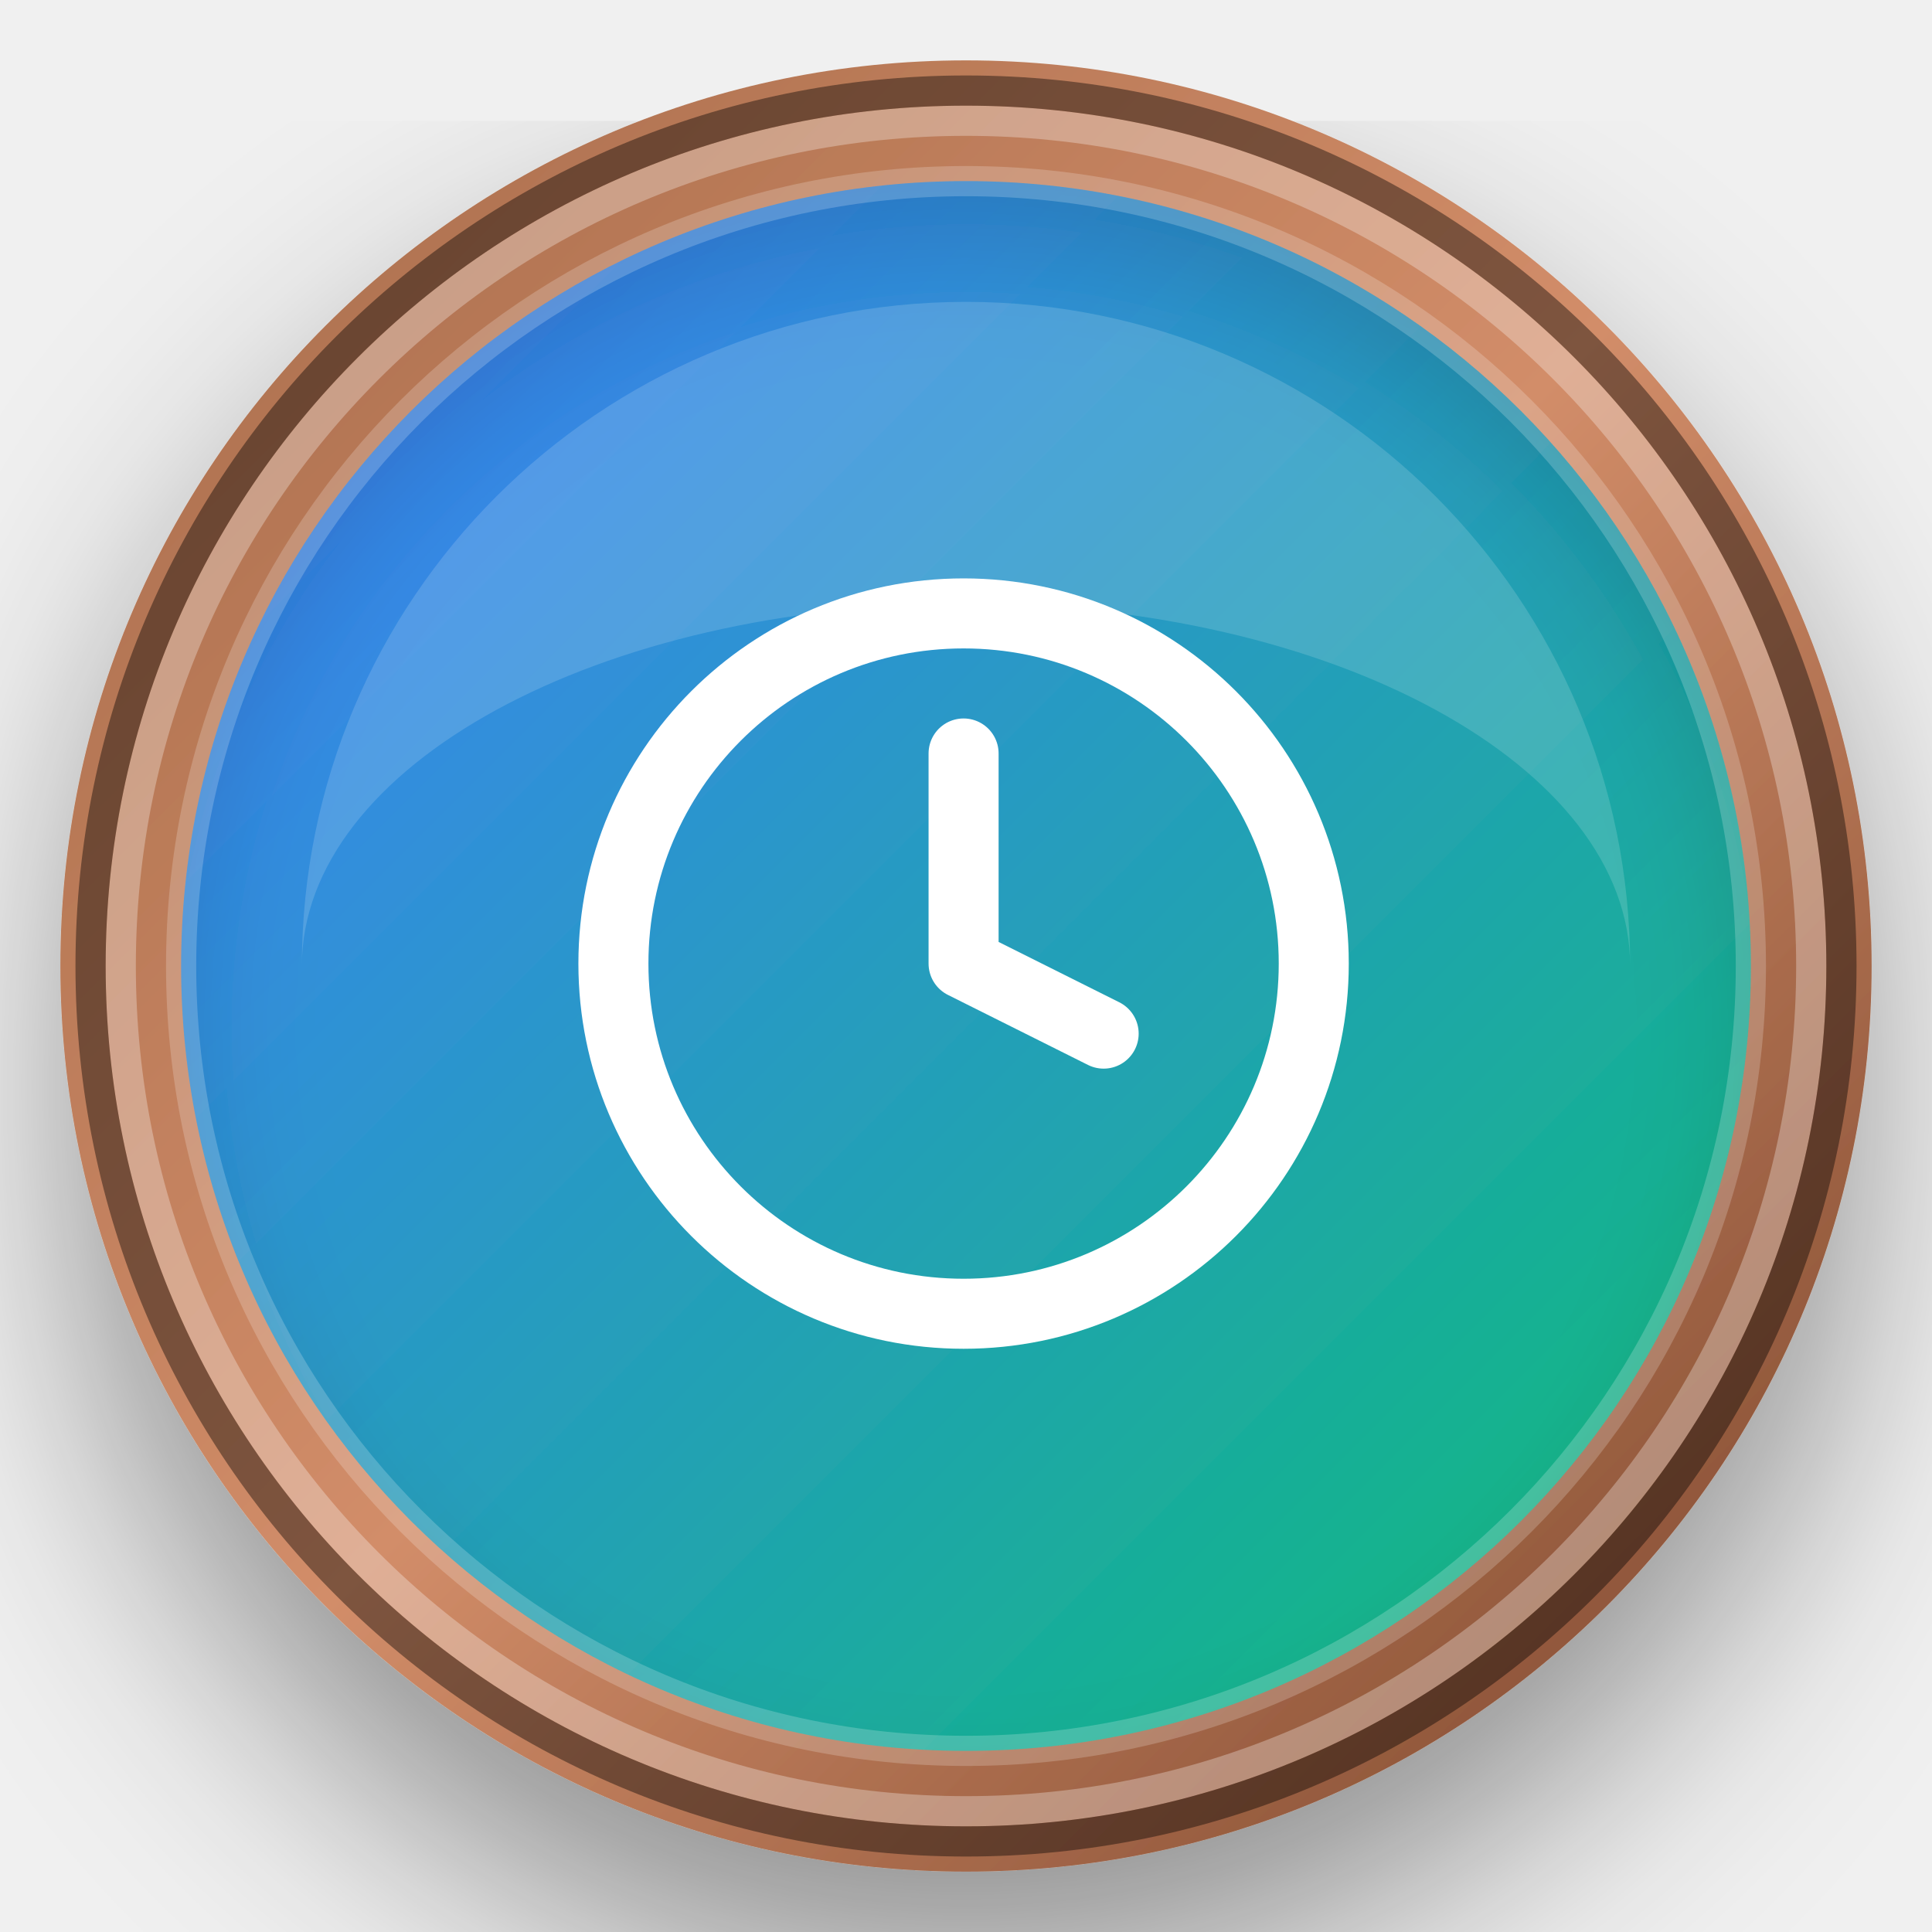
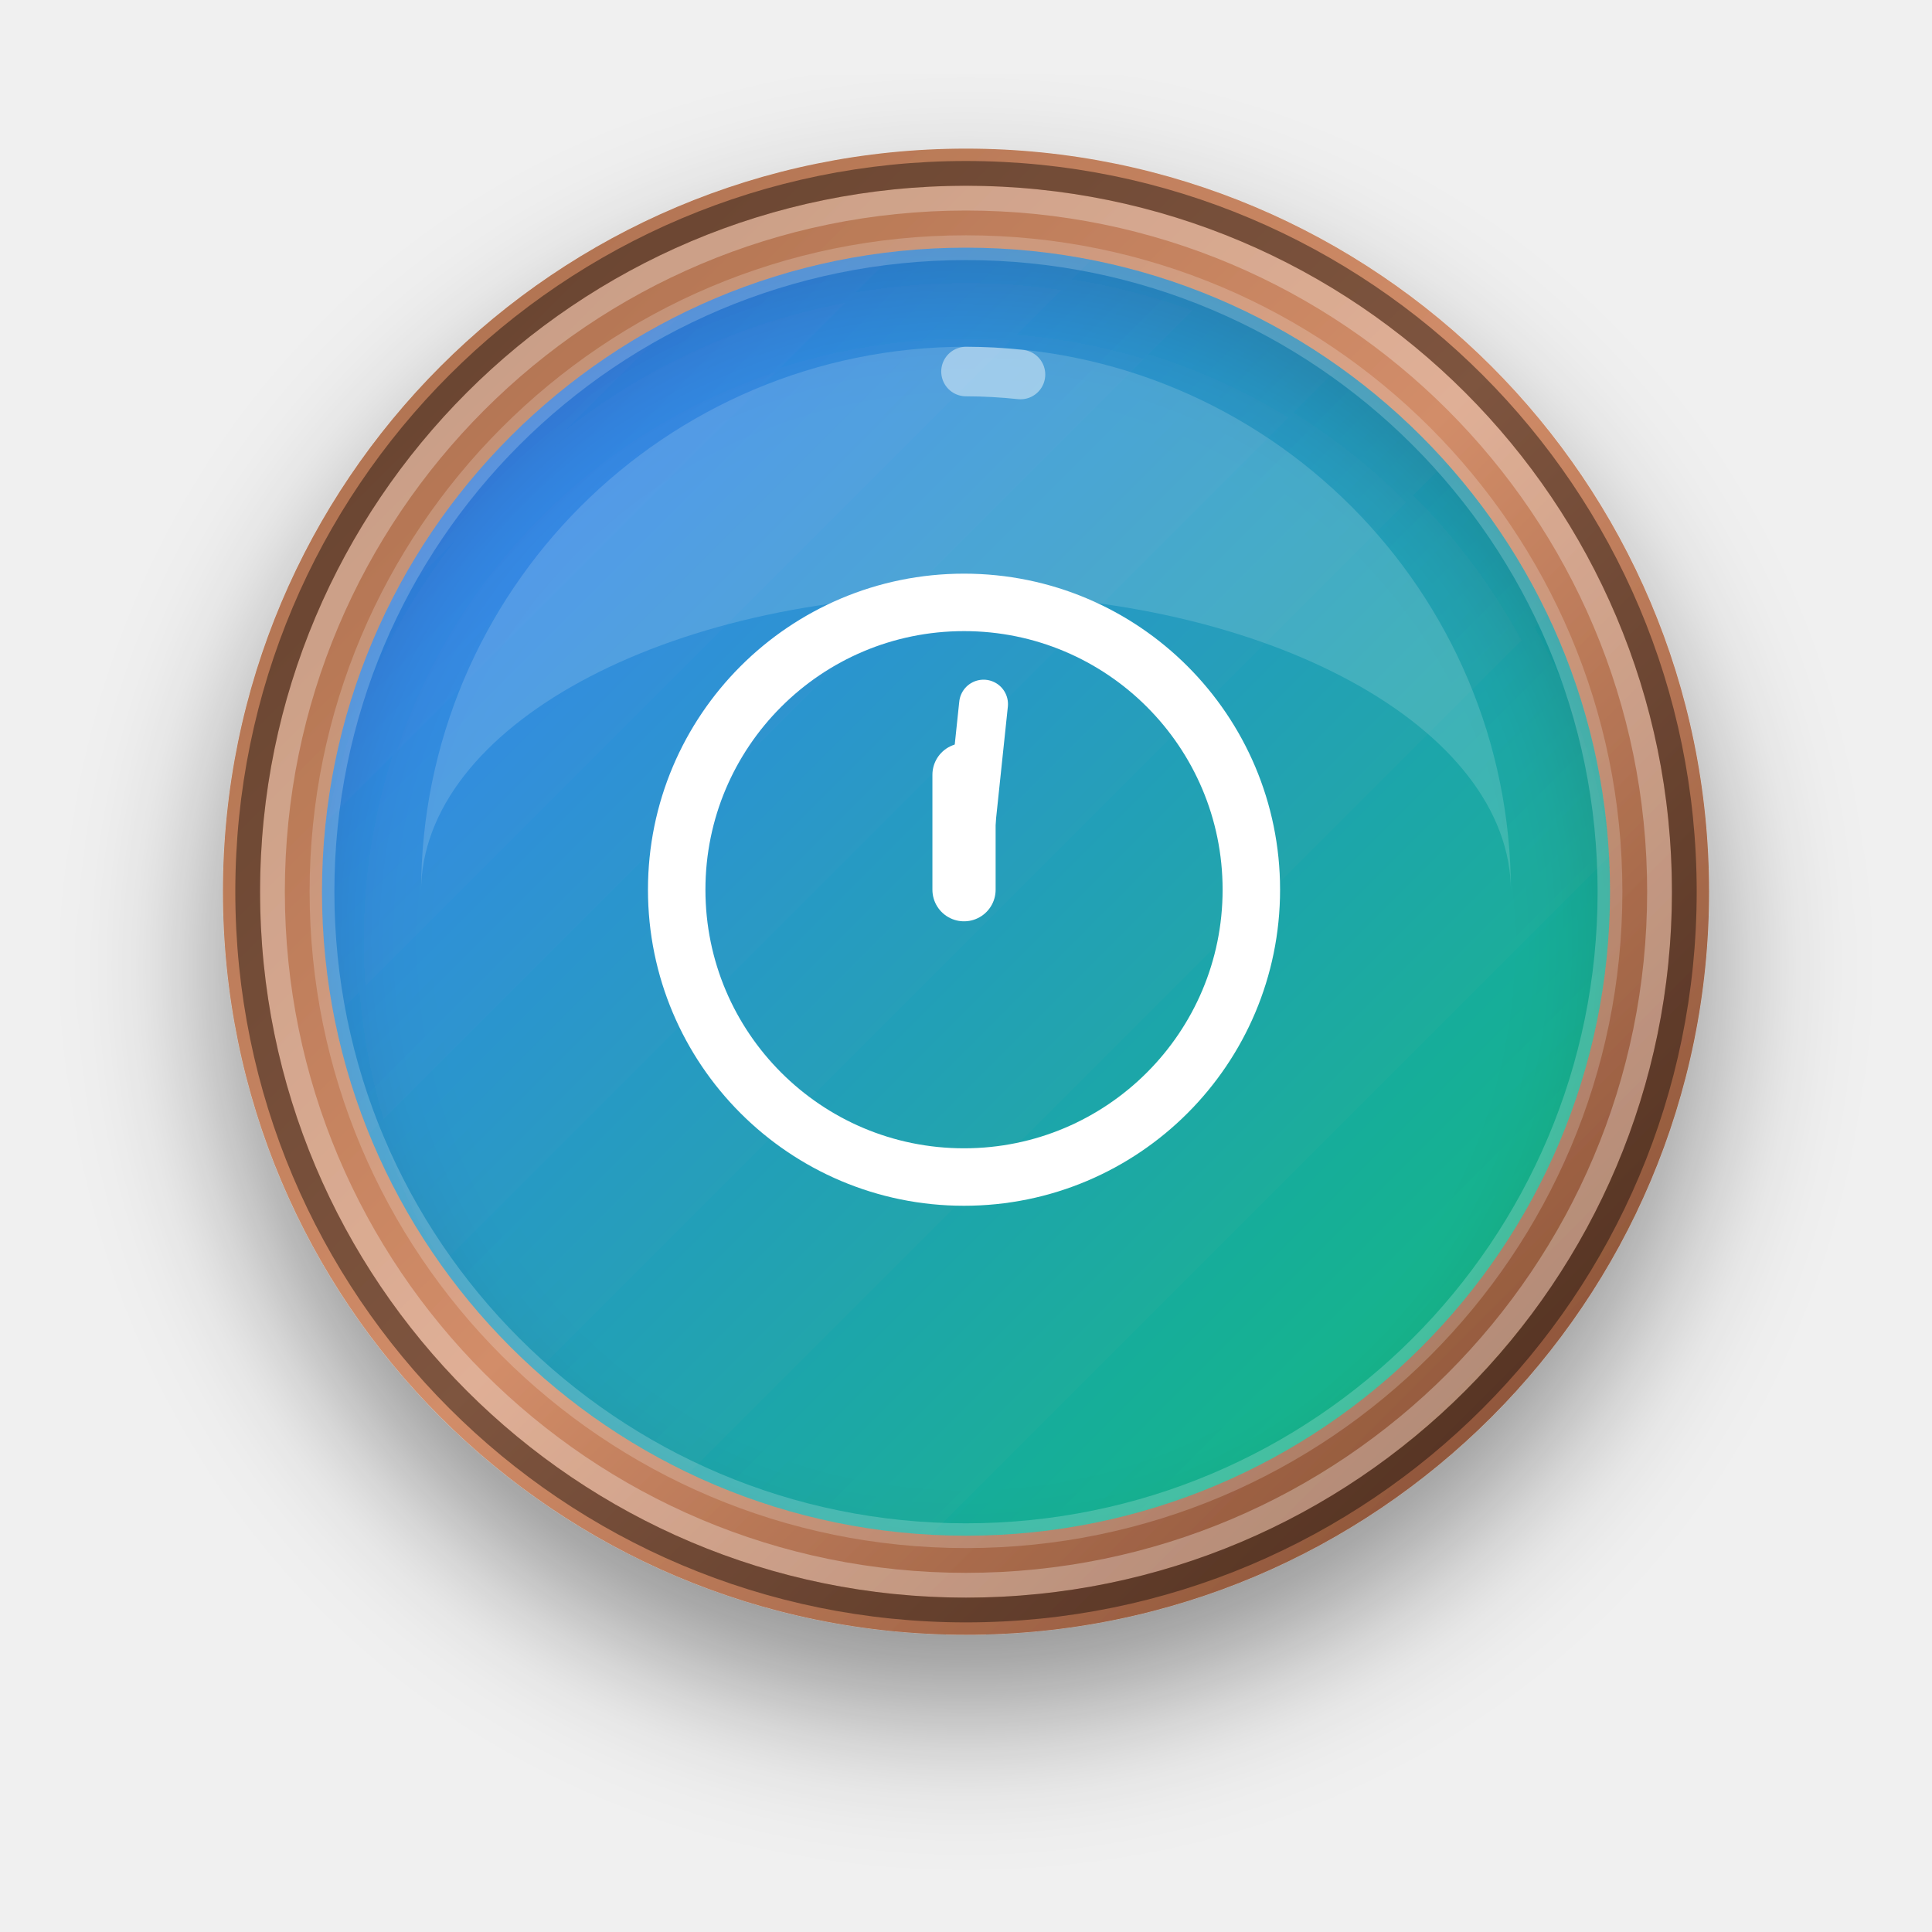
- <svg xmlns="http://www.w3.org/2000/svg" width="64" height="64" viewBox="0 0 64 64" fill="none">
+ <svg xmlns="http://www.w3.org/2000/svg" width="78" height="78" viewBox="-7 -4 78 78" fill="none">
  <defs>
    <filter id="badge-time-1_shadow" x="-50%" y="-50%" width="200%" height="200%">
-       <feDropShadow dx="0" dy="4" stdDeviation="4" flood-color="#000000" flood-opacity="0.4" />
+       <feDropShadow dx="0" dy="3" stdDeviation="3" flood-color="#000000" flood-opacity="0.4" />
    </filter>
    <filter id="badge-time-1_glow" x="-50%" y="-50%" width="200%" height="200%">
      <feGaussianBlur stdDeviation="2.5" result="coloredBlur" />
      <feMerge>
        <feMergeNode in="coloredBlur" />
        <feMergeNode in="SourceGraphic" />
      </feMerge>
    </filter>
    <filter id="badge-time-1_inner_shadow">
      <feOffset dx="0" dy="2" />
      <feGaussianBlur stdDeviation="2" result="offset-blur" />
      <feComposite operator="out" in="SourceGraphic" in2="offset-blur" result="inverse" />
      <feFlood flood-color="black" flood-opacity="0.3" result="color" />
      <feComposite operator="in" in="color" in2="inverse" result="shadow" />
      <feComposite operator="over" in="shadow" in2="SourceGraphic" />
    </filter>
    <linearGradient id="badge-time-1_bg" x1="10" y1="10" x2="54" y2="54" gradientUnits="userSpaceOnUse">
      <stop offset="0" stop-color="#3B82F6" />
      <stop offset="1" stop-color="#10B981" />
    </linearGradient>
    <linearGradient id="badge-time-1_ring" x1="0%" y1="0%" x2="100%" y2="100%">
      <stop offset="0%" stop-color="#A56A49" />
      <stop offset="50%" stop-color="#D28D69" />
      <stop offset="100%" stop-color="#774229" />
    </linearGradient>
  </defs>
  <circle cx="32" cy="32" r="30" fill="url(#badge-time-1_ring)" filter="url(#badge-time-1_shadow)" />
  <circle cx="32" cy="32" r="28" fill="none" stroke="#FFFFFF" stroke-opacity="0.3" stroke-width="1" />
  <circle cx="32" cy="32" r="29" fill="none" stroke="#000000" stroke-opacity="0.4" stroke-width="1" />
  <circle cx="32" cy="32" r="26" fill="url(#badge-time-1_bg)" filter="url(#badge-time-1_inner_shadow)" />
  <path d="M 10,32 A 22,22 0 0,1 54,32 A 22,12 0 0,0 10,32 Z" fill="#ffffff" opacity="0.15" />
  <circle cx="32" cy="32" r="26" fill="none" stroke="#ffffff" stroke-opacity="0.2" stroke-width="1" />
+   <path d="M 32 11 A 21 21 0 0 1 34.20 11.12" fill="none" stroke="#FFFFFF" stroke-opacity="0.45" stroke-width="2" stroke-linecap="round" />
  <g transform="translate(18, 18) scale(1.16)">
    <circle cx="12" cy="12" r="10" fill="none" stroke="#FFF" stroke-width="2" />
-     <path d="M12 6v6l4 2" stroke="#FFF" stroke-width="2" stroke-linecap="round" stroke-linejoin="round" />
+     <path d="M12 12L12 8" stroke="#FFF" stroke-width="2.2" stroke-linecap="round" />
+     <path d="M12 12L12.68 5.54" stroke="#FFF" stroke-width="1.7" stroke-linecap="round" />
+     <circle cx="12" cy="12" r="1" fill="#FFF" />
  </g>
</svg>
